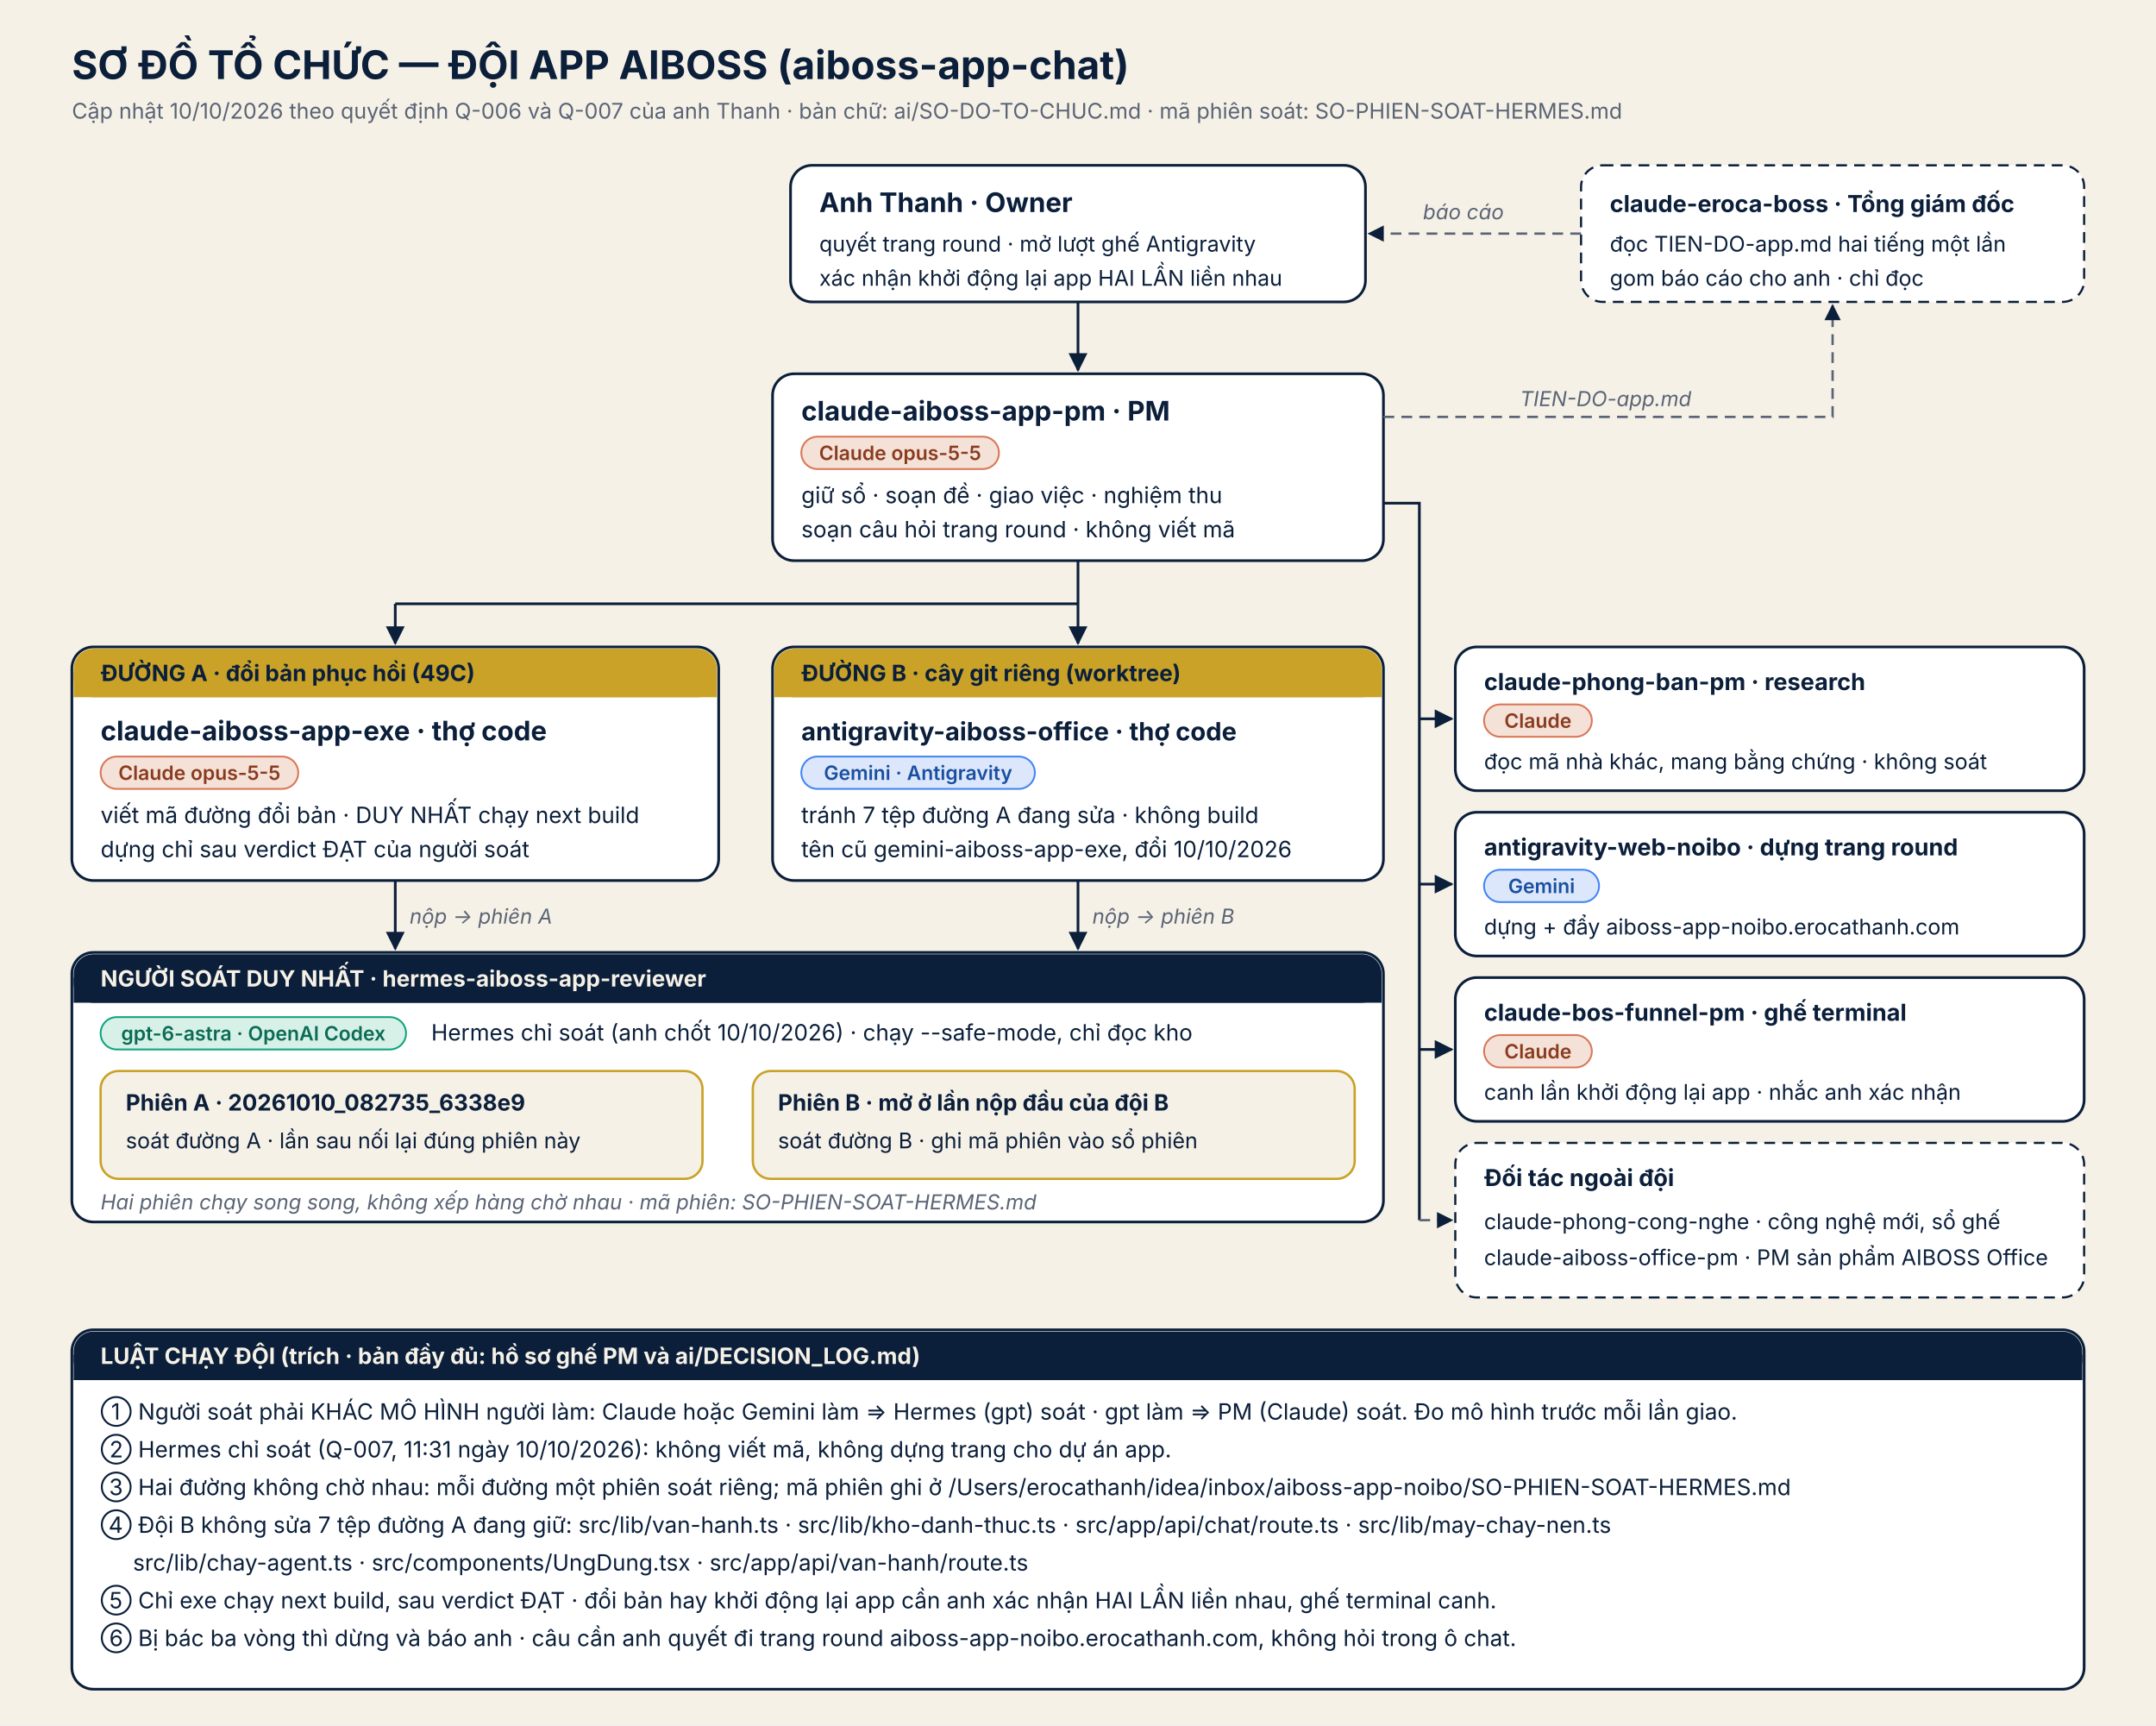
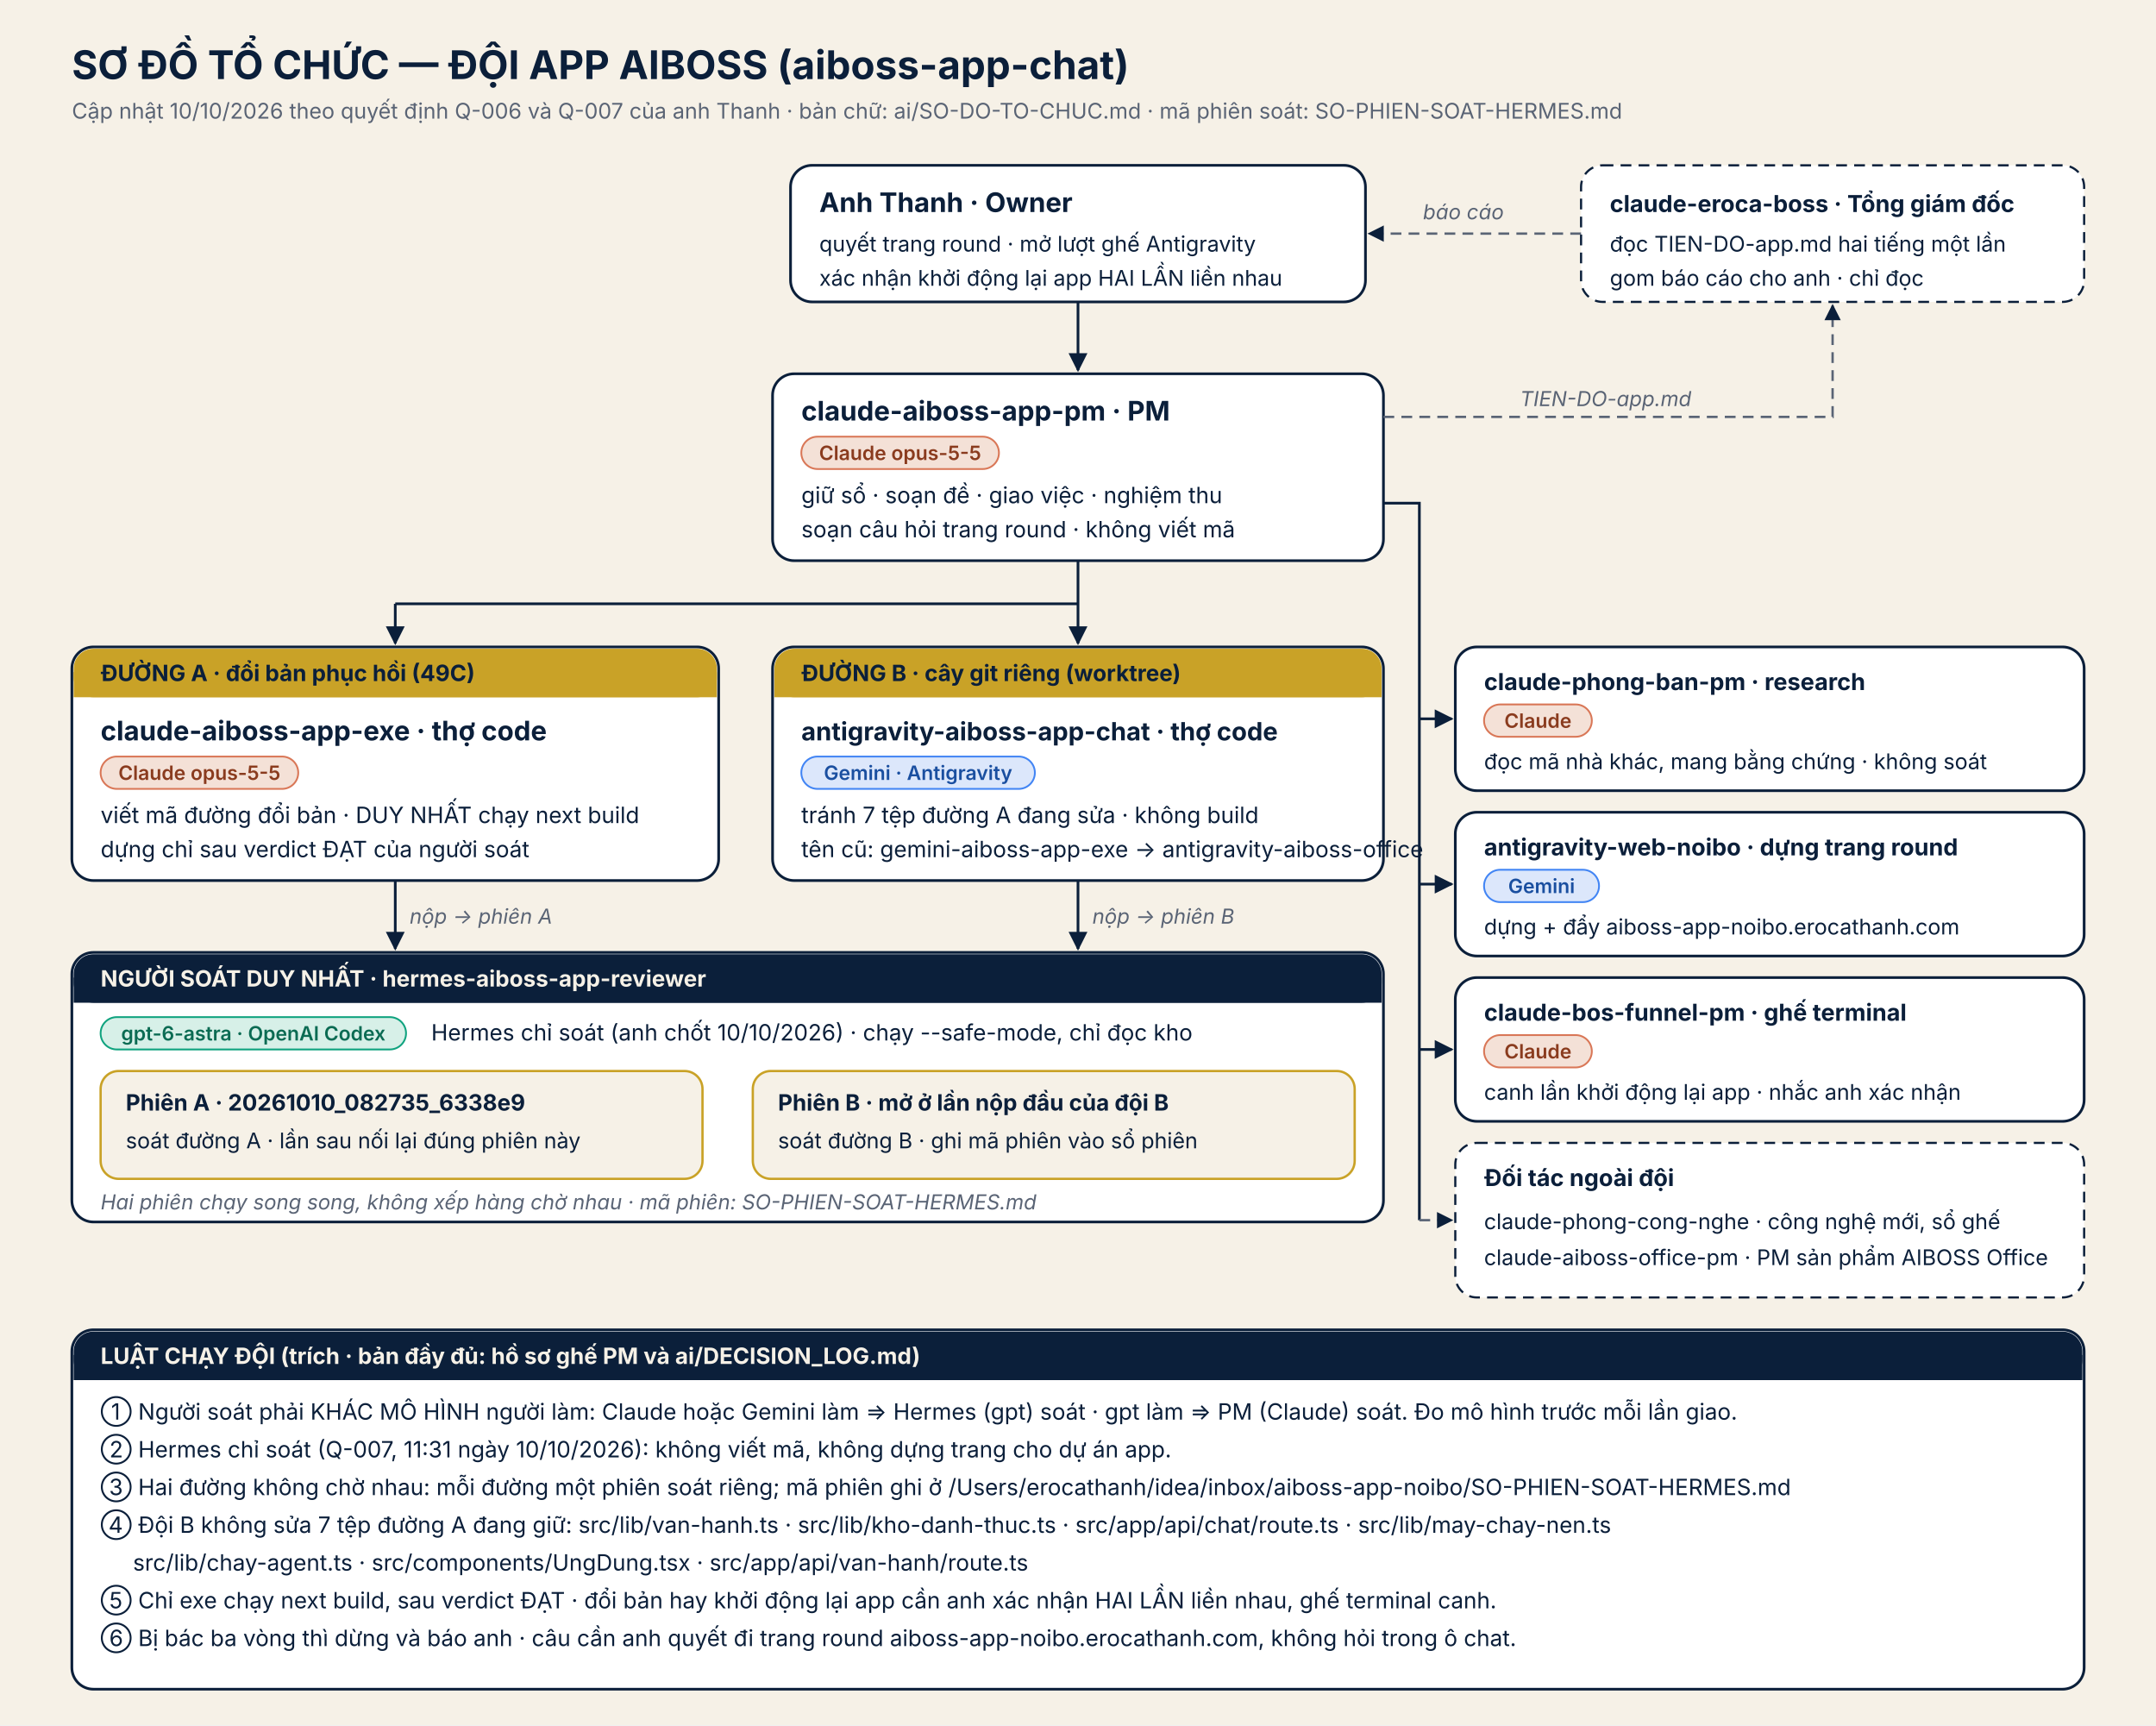
<svg xmlns="http://www.w3.org/2000/svg" width="1200" height="960" viewBox="0 0 1200 960" role="img" aria-labelledby="tieu-de mo-ta">
  <defs>
    <marker id="mui-ten" viewBox="0 0 10 10" refX="9" refY="5" markerWidth="7" markerHeight="7" orient="auto-start-reverse">
      <path d="M0,0 L10,5 L0,10 z" fill="#0B1F3A" />
    </marker>
    <style>
      text{font-family:Inter,-apple-system,"Helvetica Neue",Arial,sans-serif;fill:#0B1F3A}
      .h{font-size:22px;font-weight:700}
      .sub{font-size:12px;fill:#5A6475}
      .name{font-size:15px;font-weight:700}
      .name14{font-size:14px;font-weight:700}
      .name13{font-size:13px;font-weight:700}
      .line{font-size:12.5px}
      .small{font-size:12px}
      .bold{font-size:12.5px;font-weight:700}
      .band{font-size:12.5px;font-weight:700}
      .bandsang{font-size:12.5px;font-weight:700;fill:#F6F1E7}
      .lbl{font-size:11.5px;fill:#5A6475;font-style:italic}
      .tagc{font-size:11px;font-weight:600;fill:#8A3B1E}
      .tagg{font-size:11px;font-weight:600;fill:#1A4FA0}
      .tago{font-size:11px;font-weight:600;fill:#0B6B53}
      .hop{fill:#FFFFFF;stroke:#0B1F3A;stroke-width:1.5}
      .hopdut{fill:#FFFFFF;stroke:#0B1F3A;stroke-width:1.2;stroke-dasharray:6 4}
      .noi{stroke:#0B1F3A;stroke-width:1.5;fill:none}
      .noidut{stroke:#5A6475;stroke-width:1.3;fill:none;stroke-dasharray:6 4}
    </style>
  </defs>
  <rect x="0" y="0" width="1200" height="960" fill="#F6F1E7" />
  <text x="40" y="44" class="h">SƠ ĐỒ TỔ CHỨC — ĐỘI APP AIBOSS (aiboss-app-chat)</text>
  <text x="40" y="66" class="sub">Cập nhật 10/10/2026 theo quyết định Q-006 và Q-007 của anh Thanh · bản chữ: ai/SO-DO-TO-CHUC.md · mã phiên soát: SO-PHIEN-SOAT-HERMES.md</text>
  <rect x="440" y="92" width="320" height="76" rx="12" class="hop" />
  <text x="456" y="118" class="name">Anh Thanh · Owner</text>
  <text x="456" y="140" class="small">quyết trang round · mở lượt ghế Antigravity</text>
  <text x="456" y="159" class="small">xác nhận khởi động lại app HAI LẦN liền nhau</text>
  <rect x="880" y="92" width="280" height="76" rx="12" class="hopdut" />
  <text x="896" y="118" class="name13">claude-eroca-boss · Tổng giám đốc</text>
  <text x="896" y="140" class="small">đọc TIEN-DO-app.md hai tiếng một lần</text>
  <text x="896" y="159" class="small">gom báo cáo cho anh · chỉ đọc</text>
  <line x1="880" y1="130" x2="762" y2="130" class="noidut" marker-end="url(#mui-ten)" />
  <text x="792" y="122" class="lbl">báo cáo</text>
  <line x1="600" y1="168" x2="600" y2="206" class="noi" marker-end="url(#mui-ten)" />
  <rect x="430" y="208" width="340" height="104" rx="12" class="hop" />
  <text x="446" y="234" class="name">claude-aiboss-app-pm · PM</text>
  <rect x="446" y="243" width="110" height="18" rx="9" fill="#F4E1D7" stroke="#D97757" />
  <text x="501" y="256" class="tagc" text-anchor="middle">Claude opus-5-5</text>
  <text x="446" y="280" class="line">giữ sổ · soạn đề · giao việc · nghiệm thu</text>
  <text x="446" y="299" class="line">soạn câu hỏi trang round · không viết mã</text>
  <polyline points="770,232 1020,232 1020,170" class="noidut" marker-end="url(#mui-ten)" />
  <text x="846" y="226" class="lbl">TIEN-DO-app.md</text>
  <polyline points="600,312 600,336" class="noi" />
  <polyline points="220,336 600,336" class="noi" />
  <line x1="220" y1="336" x2="220" y2="358" class="noi" marker-end="url(#mui-ten)" />
  <line x1="600" y1="336" x2="600" y2="358" class="noi" marker-end="url(#mui-ten)" />
  <rect x="40" y="360" width="360" height="130" rx="12" class="hop" />
  <rect x="41" y="361" width="358" height="27" rx="11" fill="#C9A227" />
  <rect x="41" y="374" width="358" height="14" fill="#C9A227" />
  <text x="56" y="379" class="band">ĐƯỜNG A · đổi bản phục hồi (49C)</text>
  <text x="56" y="412" class="name">claude-aiboss-app-exe · thợ code</text>
  <rect x="56" y="421" width="110" height="18" rx="9" fill="#F4E1D7" stroke="#D97757" />
  <text x="111" y="434" class="tagc" text-anchor="middle">Claude opus-5-5</text>
  <text x="56" y="458" class="line">viết mã đường đổi bản · DUY NHẤT chạy next build</text>
  <text x="56" y="477" class="line">dựng chỉ sau verdict ĐẠT của người soát</text>
  <rect x="430" y="360" width="340" height="130" rx="12" class="hop" />
  <rect x="431" y="361" width="338" height="27" rx="11" fill="#C9A227" />
  <rect x="431" y="374" width="338" height="14" fill="#C9A227" />
  <text x="446" y="379" class="band">ĐƯỜNG B · cây git riêng (worktree)</text>
-   <text x="446" y="412" class="name14">antigravity-aiboss-office · thợ code</text>
+   <text x="446" y="412" class="name14">antigravity-aiboss-app-chat · thợ code</text>
  <rect x="446" y="421" width="130" height="18" rx="9" fill="#DCE7FB" stroke="#4285F4" />
  <text x="511" y="434" class="tagg" text-anchor="middle">Gemini · Antigravity</text>
  <text x="446" y="458" class="line">tránh 7 tệp đường A đang sửa · không build</text>
-   <text x="446" y="477" class="line">tên cũ gemini-aiboss-app-exe, đổi 10/10/2026</text>
+   <text x="446" y="477" class="line">tên cũ: gemini-aiboss-app-exe → antigravity-aiboss-office</text>
  <line x1="220" y1="490" x2="220" y2="528" class="noi" marker-end="url(#mui-ten)" />
  <text x="228" y="514" class="lbl">nộp → phiên A</text>
  <line x1="600" y1="490" x2="600" y2="528" class="noi" marker-end="url(#mui-ten)" />
  <text x="608" y="514" class="lbl">nộp → phiên B</text>
  <rect x="40" y="530" width="730" height="150" rx="12" class="hop" />
  <rect x="41" y="531" width="728" height="27" rx="11" fill="#0B1F3A" />
  <rect x="41" y="544" width="728" height="14" fill="#0B1F3A" />
  <text x="56" y="549" class="bandsang">NGƯỜI SOÁT DUY NHẤT · hermes-aiboss-app-reviewer</text>
  <rect x="56" y="566" width="170" height="18" rx="9" fill="#D7F0E8" stroke="#10A37F" />
  <text x="141" y="579" class="tago" text-anchor="middle">gpt-6-astra · OpenAI Codex</text>
  <text x="240" y="579" class="line">Hermes chỉ soát (anh chốt 10/10/2026) · chạy --safe-mode, chỉ đọc kho</text>
  <rect x="56" y="596" width="335" height="60" rx="10" fill="#F6F1E7" stroke="#C9A227" stroke-width="1.3" />
  <text x="70" y="618" class="bold">Phiên A · 20261010_082735_6338e9</text>
  <text x="70" y="639" class="small">soát đường A · lần sau nối lại đúng phiên này</text>
  <rect x="419" y="596" width="335" height="60" rx="10" fill="#F6F1E7" stroke="#C9A227" stroke-width="1.3" />
  <text x="433" y="618" class="bold">Phiên B · mở ở lần nộp đầu của đội B</text>
  <text x="433" y="639" class="small">soát đường B · ghi mã phiên vào sổ phiên</text>
  <text x="56" y="673" class="lbl">Hai phiên chạy song song, không xếp hàng chờ nhau · mã phiên: SO-PHIEN-SOAT-HERMES.md</text>
  <polyline points="770,280 790,280 790,679" class="noi" />
  <line x1="790" y1="400" x2="808" y2="400" class="noi" marker-end="url(#mui-ten)" />
  <line x1="790" y1="492" x2="808" y2="492" class="noi" marker-end="url(#mui-ten)" />
  <line x1="790" y1="584" x2="808" y2="584" class="noi" marker-end="url(#mui-ten)" />
  <line x1="790" y1="679" x2="808" y2="679" class="noidut" marker-end="url(#mui-ten)" />
  <rect x="810" y="360" width="350" height="80" rx="12" class="hop" />
  <text x="826" y="384" class="name13">claude-phong-ban-pm · research</text>
  <rect x="826" y="392" width="60" height="18" rx="9" fill="#F4E1D7" stroke="#D97757" />
  <text x="856" y="405" class="tagc" text-anchor="middle">Claude</text>
  <text x="826" y="428" class="small">đọc mã nhà khác, mang bằng chứng · không soát</text>
  <rect x="810" y="452" width="350" height="80" rx="12" class="hop" />
  <text x="826" y="476" class="name13">antigravity-web-noibo · dựng trang round</text>
  <rect x="826" y="484" width="64" height="18" rx="9" fill="#DCE7FB" stroke="#4285F4" />
  <text x="858" y="497" class="tagg" text-anchor="middle">Gemini</text>
  <text x="826" y="520" class="small">dựng + đẩy aiboss-app-noibo.erocathanh.com</text>
  <rect x="810" y="544" width="350" height="80" rx="12" class="hop" />
  <text x="826" y="568" class="name13">claude-bos-funnel-pm · ghế terminal</text>
  <rect x="826" y="576" width="60" height="18" rx="9" fill="#F4E1D7" stroke="#D97757" />
  <text x="856" y="589" class="tagc" text-anchor="middle">Claude</text>
  <text x="826" y="612" class="small">canh lần khởi động lại app · nhắc anh xác nhận</text>
  <rect x="810" y="636" width="350" height="86" rx="12" class="hopdut" />
  <text x="826" y="660" class="name13">Đối tác ngoài đội</text>
  <text x="826" y="684" class="small">claude-phong-cong-nghe · công nghệ mới, sổ ghế</text>
  <text x="826" y="704" class="small">claude-aiboss-office-pm · PM sản phẩm AIBOSS Office</text>
  <rect x="40" y="740" width="1120" height="200" rx="12" class="hop" />
  <rect x="41" y="741" width="1118" height="27" rx="11" fill="#0B1F3A" />
  <rect x="41" y="754" width="1118" height="14" fill="#0B1F3A" />
  <text x="56" y="759" class="bandsang">LUẬT CHẠY ĐỘI (trích · bản đầy đủ: hồ sơ ghế PM và ai/DECISION_LOG.md)</text>
  <text x="56" y="790" class="line">① Người soát phải KHÁC MÔ HÌNH người làm: Claude hoặc Gemini làm ⇒ Hermes (gpt) soát · gpt làm ⇒ PM (Claude) soát. Đo mô hình trước mỗi lần giao.</text>
  <text x="56" y="811" class="line">② Hermes chỉ soát (Q-007, 11:31 ngày 10/10/2026): không viết mã, không dựng trang cho dự án app.</text>
  <text x="56" y="832" class="line">③ Hai đường không chờ nhau: mỗi đường một phiên soát riêng; mã phiên ghi ở /Users/erocathanh/idea/inbox/aiboss-app-noibo/SO-PHIEN-SOAT-HERMES.md</text>
  <text x="56" y="853" class="line">④ Đội B không sửa 7 tệp đường A đang giữ: src/lib/van-hanh.ts · src/lib/kho-danh-thuc.ts · src/app/api/chat/route.ts · src/lib/may-chay-nen.ts</text>
  <text x="74" y="874" class="line">src/lib/chay-agent.ts · src/components/UngDung.tsx · src/app/api/van-hanh/route.ts</text>
  <text x="56" y="895" class="line">⑤ Chỉ exe chạy next build, sau verdict ĐẠT · đổi bản hay khởi động lại app cần anh xác nhận HAI LẦN liền nhau, ghế terminal canh.</text>
  <text x="56" y="916" class="line">⑥ Bị bác ba vòng thì dừng và báo anh · câu cần anh quyết đi trang round aiboss-app-noibo.erocathanh.com, không hỏi trong ô chat.</text>
</svg>
